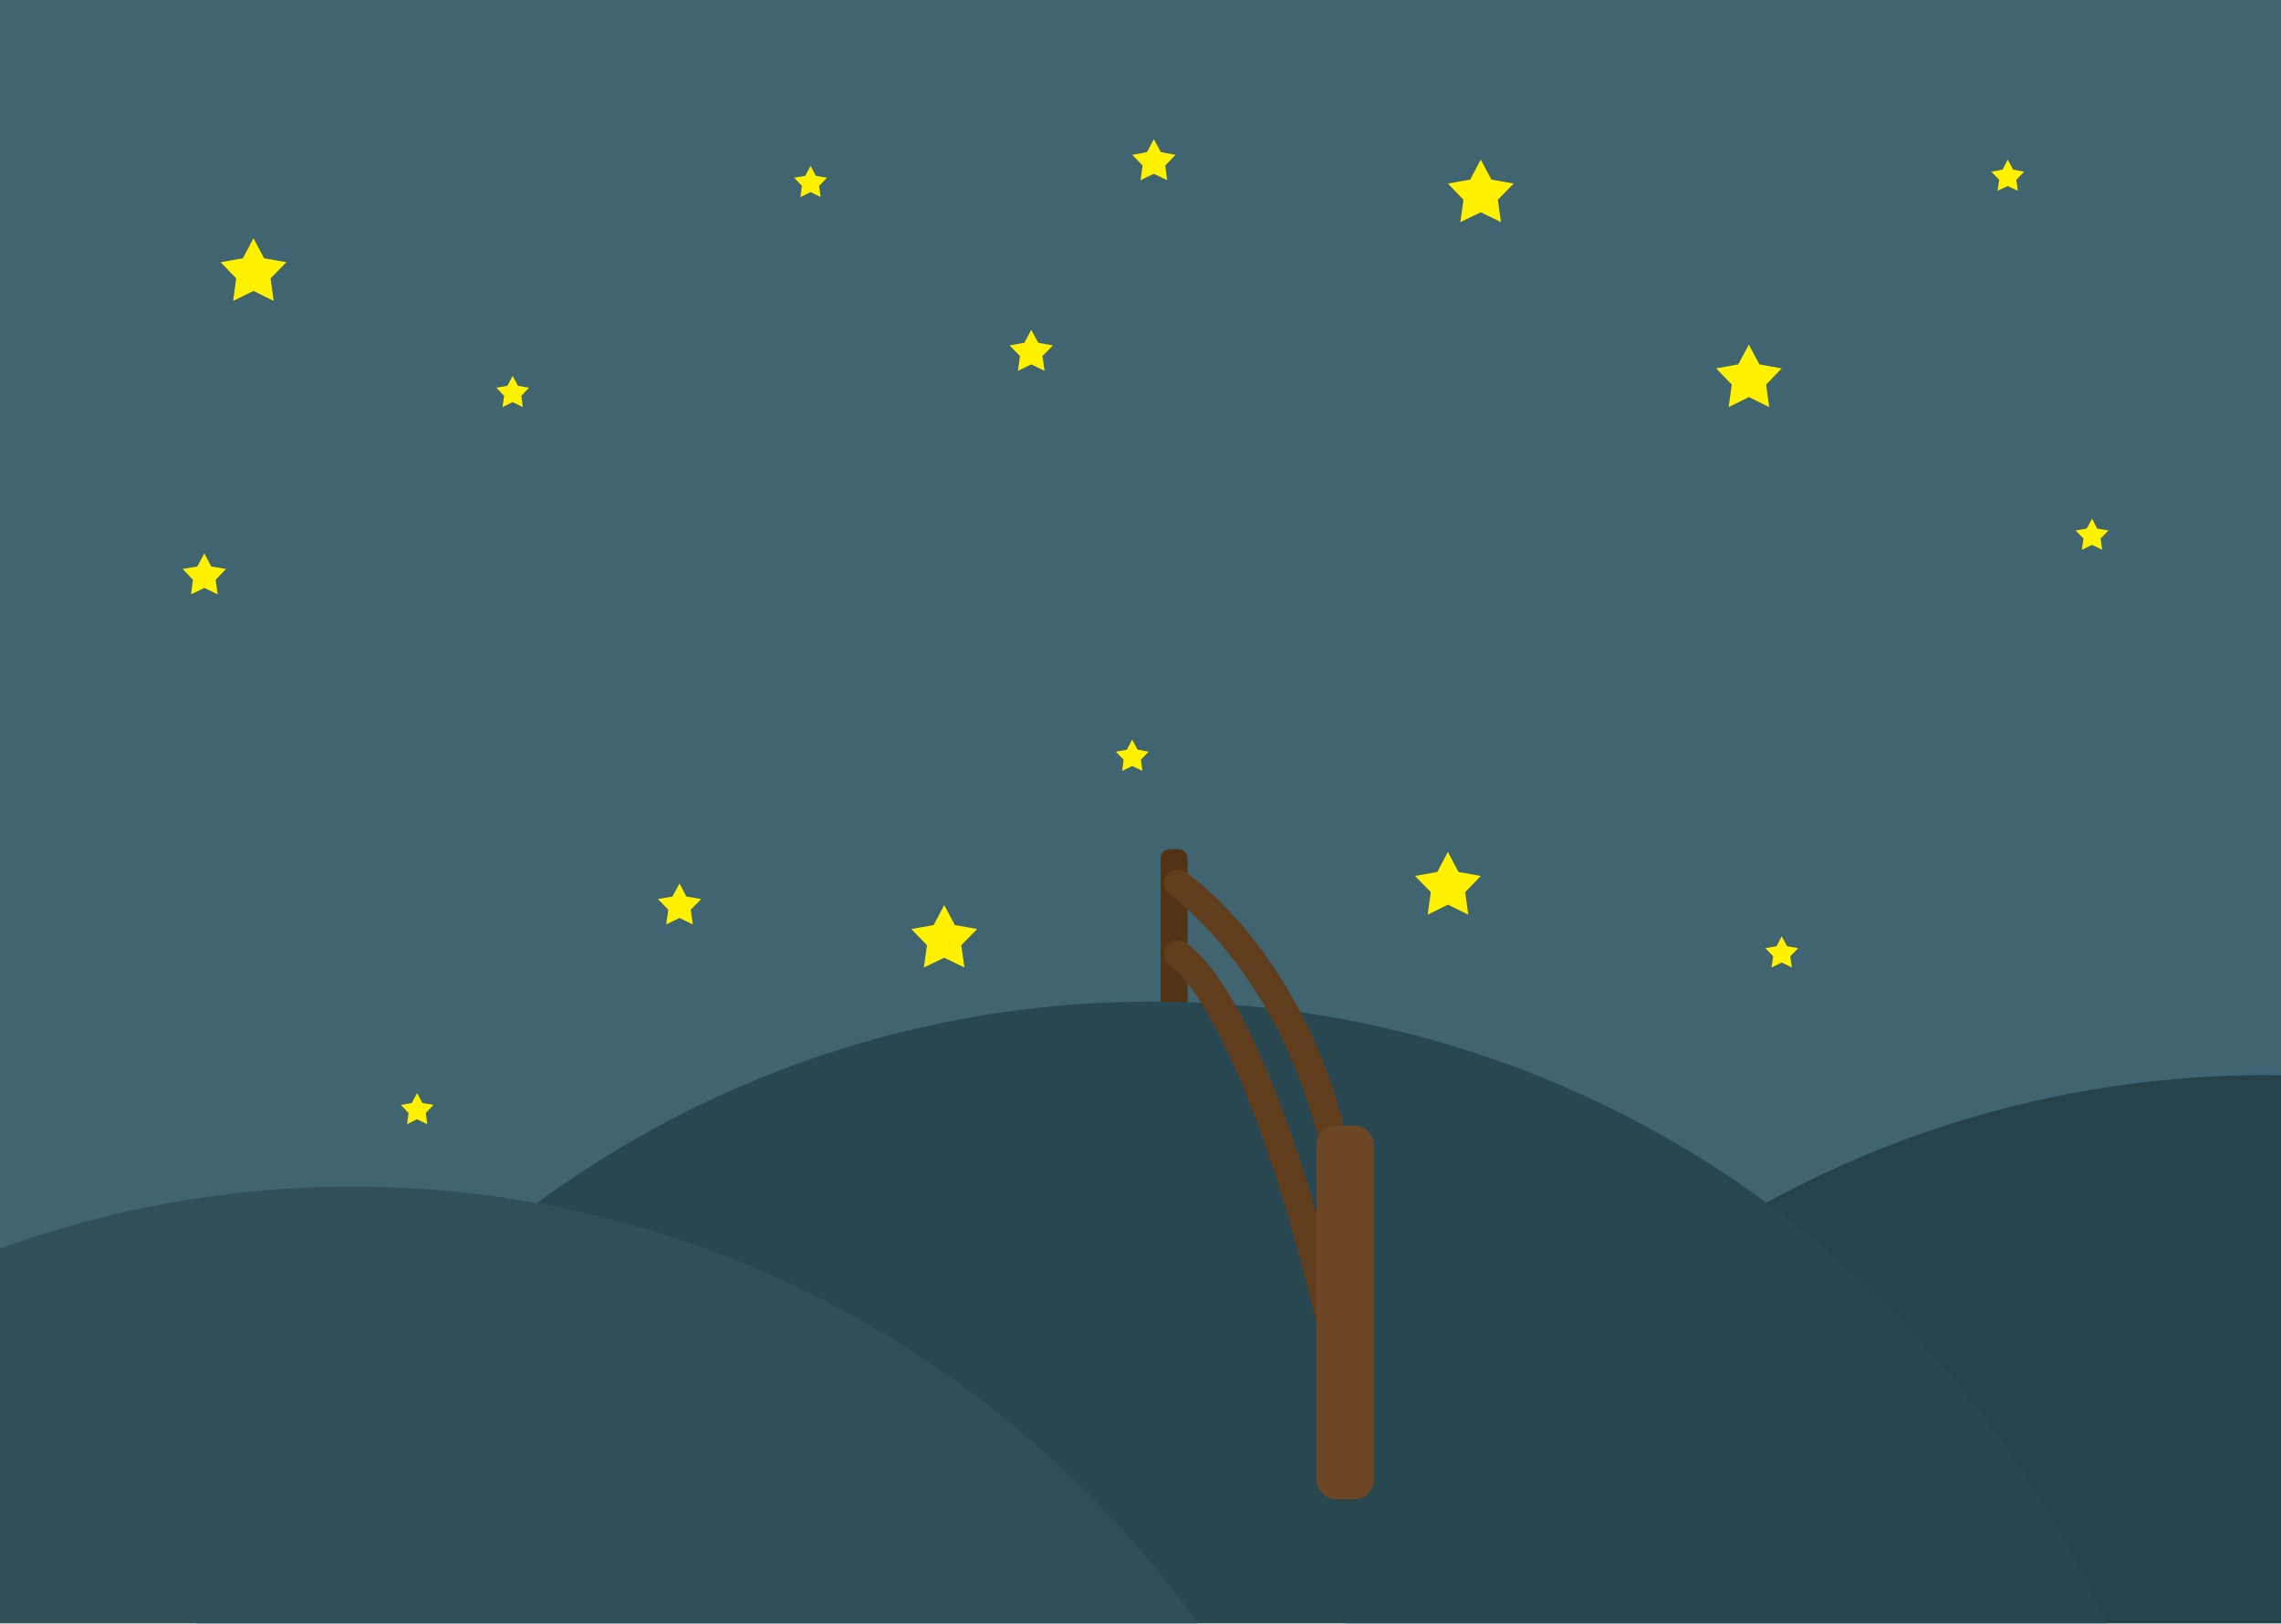
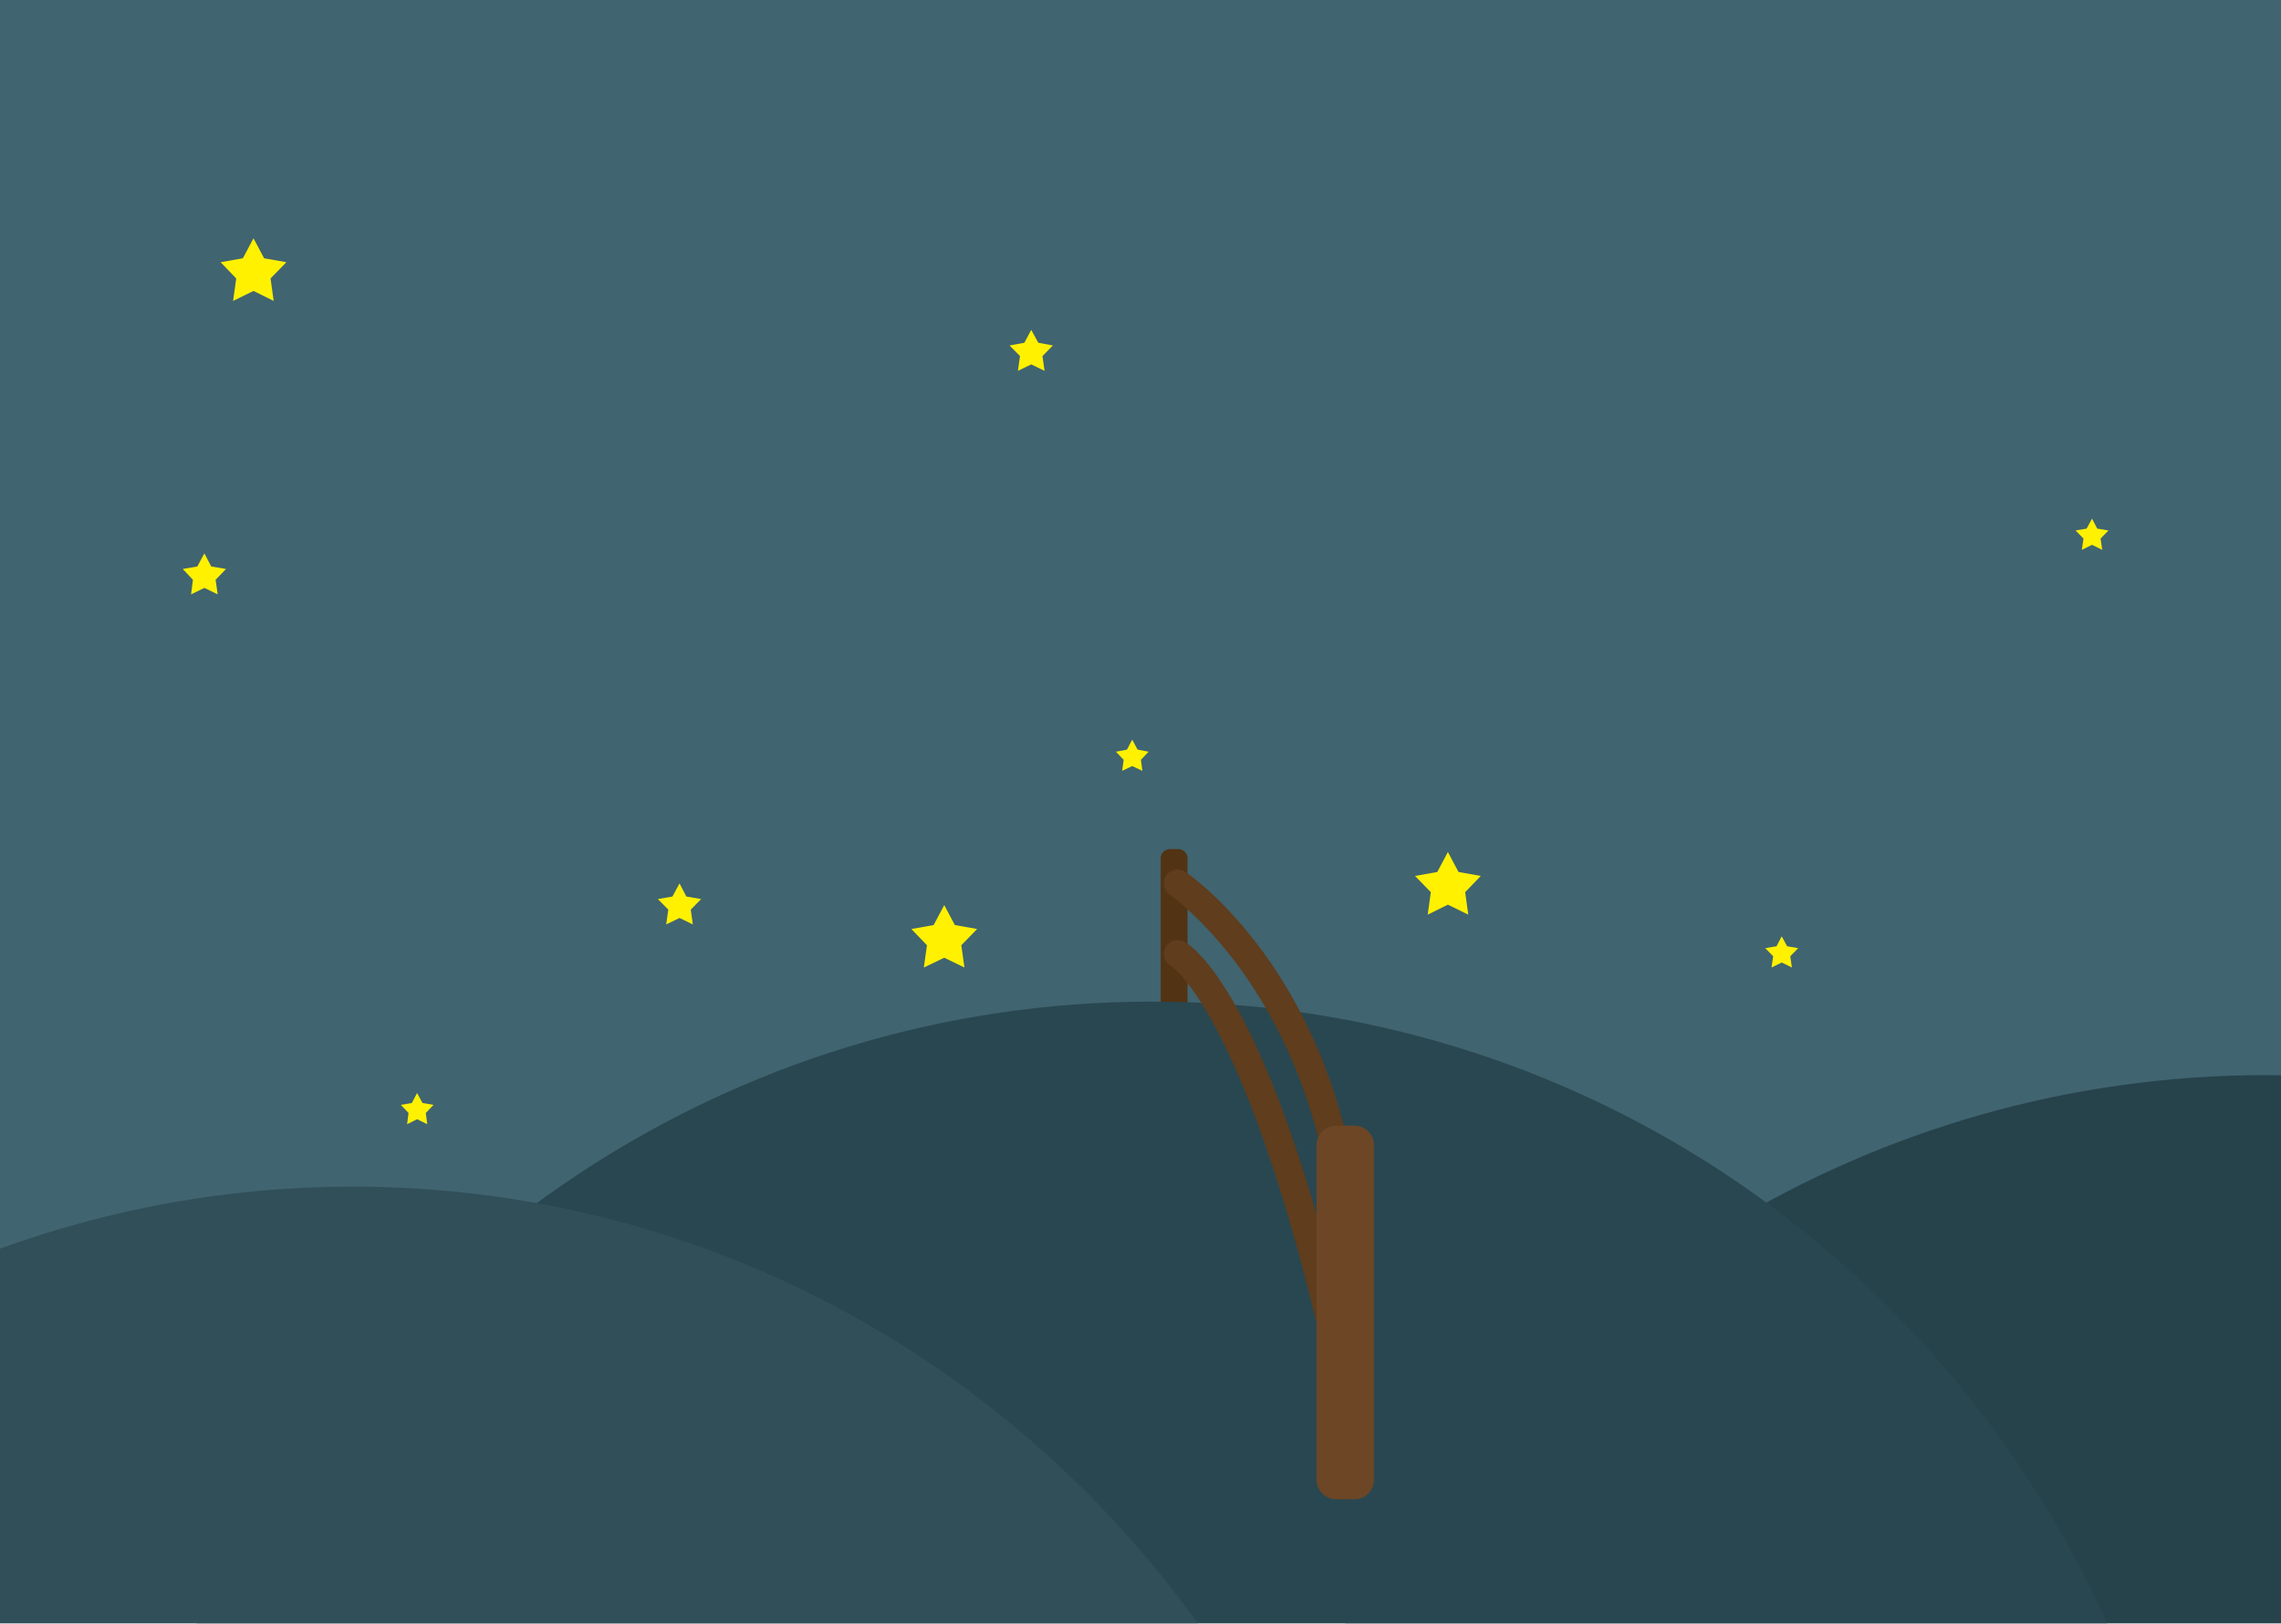
<svg xmlns="http://www.w3.org/2000/svg" id="master-artboard" viewBox="0 0 1096 780" version="1.1" x="0px" y="0px" style="enable-background:new 0 0 1096 780;" width="1096px" height="780px">
  <g>
    <path d="M 0 0 H 1096 V 780 H 0 V 0 Z" class="st0" style="fill: rgb(64, 100, 112);" />
  </g>
  <path d="M 121.8 139.8 L 112 144.6 L 113.5 133.8 L 106 126 L 116.7 124.1 L 121.8 114.5 L 126.9 124.1 L 137.6 126 L 130 133.8 L 131.5 144.6 Z" class="st1" style="fill: rgb(255, 241, 0);" />
  <path d="M 453.7 460.2 L 443.9 464.9 L 445.4 454.2 L 437.9 446.4 L 448.6 444.5 L 453.7 434.9 L 458.8 444.5 L 469.5 446.4 L 461.9 454.2 L 463.4 464.9 Z" class="st1" style="fill: rgb(255, 241, 0);" />
  <path d="M 695.7 434.7 L 686 439.5 L 687.5 428.7 L 679.9 420.9 L 690.6 419 L 695.7 409.4 L 700.8 419 L 711.5 420.9 L 704 428.7 L 705.5 439.5 Z" class="st1" style="fill: rgb(255, 241, 0);" />
-   <path d="M 711.5 102 L 701.7 106.7 L 703.2 96 L 695.7 88.2 L 706.4 86.3 L 711.5 76.7 L 716.6 86.3 L 727.3 88.2 L 719.7 96 L 721.2 106.7 Z" class="st1" style="fill: rgb(255, 241, 0);" />
-   <path d="M 840.3 190.8 L 830.6 195.6 L 832.1 184.8 L 824.6 177 L 835.2 175.1 L 840.3 165.6 L 845.4 175.1 L 856.1 177 L 848.6 184.8 L 850.1 195.6 Z" class="st1" style="fill: rgb(255, 241, 0);" />
-   <path d="M 246.3 193.2 L 241.5 195.6 L 242.2 190.2 L 238.5 186.3 L 243.8 185.4 L 246.3 180.6 L 248.9 185.4 L 254.2 186.3 L 250.5 190.2 L 251.2 195.6 Z" class="st1" style="fill: rgb(255, 241, 0);" />
  <path d="M 544 368.1 L 539.2 370.4 L 539.9 365.1 L 536.2 361.2 L 541.5 360.2 L 544 355.4 L 546.6 360.2 L 551.9 361.2 L 548.2 365.1 L 548.9 370.4 Z" class="st1" style="fill: rgb(255, 241, 0);" />
-   <path d="M 964.7 89.4 L 959.8 91.7 L 960.6 86.4 L 956.8 82.5 L 962.2 81.5 L 964.7 76.7 L 967.3 81.5 L 972.6 82.5 L 968.8 86.4 L 969.6 91.7 Z" class="st1" style="fill: rgb(255, 241, 0);" />
  <path d="M 1005.2 261.8 L 1000.3 264.2 L 1001.1 258.8 L 997.3 254.9 L 1002.6 254 L 1005.2 249.2 L 1007.7 254 L 1013.1 254.9 L 1009.3 258.8 L 1010.1 264.2 Z" class="st1" style="fill: rgb(255, 241, 0);" />
-   <path d="M 389.5 92.3 L 384.6 94.7 L 385.3 89.3 L 381.6 85.4 L 386.9 84.5 L 389.5 79.7 L 392 84.5 L 397.4 85.4 L 393.6 89.3 L 394.3 94.7 Z" class="st1" style="fill: rgb(255, 241, 0);" />
  <path d="M 200.4 537.8 L 195.6 540.2 L 196.3 534.8 L 192.6 530.9 L 197.9 530 L 200.4 525.2 L 203 530 L 208.3 530.9 L 204.6 534.8 L 205.3 540.2 Z" class="st1" style="fill: rgb(255, 241, 0);" />
  <path d="M 856.1 462.5 L 851.2 464.9 L 852 459.5 L 848.2 455.6 L 853.6 454.7 L 856.1 449.9 L 858.7 454.7 L 864 455.6 L 860.2 459.5 L 861 464.9 Z" class="st1" style="fill: rgb(255, 241, 0);" />
  <path d="M 98.2 282.5 L 91.8 285.6 L 92.7 278.6 L 87.8 273.4 L 94.8 272.2 L 98.2 265.9 L 101.5 272.2 L 108.6 273.4 L 103.6 278.6 L 104.6 285.6 Z" class="st1" style="fill: rgb(255, 241, 0);" />
-   <path d="M 554.4 83.5 L 548 86.6 L 549 79.5 L 544 74.4 L 551.1 73.1 L 554.4 66.9 L 557.8 73.1 L 564.8 74.4 L 559.9 79.5 L 560.8 86.6 Z" class="st1" style="fill: rgb(255, 241, 0);" />
  <path d="M 495.5 175.1 L 489.1 178.2 L 490.1 171.1 L 485.1 166 L 492.2 164.7 L 495.5 158.5 L 498.9 164.7 L 505.9 166 L 500.9 171.1 L 501.9 178.2 Z" class="st1" style="fill: rgb(255, 241, 0);" />
  <path d="M 326.5 441.1 L 320.1 444.2 L 321.1 437.1 L 316.1 432 L 323.1 430.8 L 326.5 424.5 L 329.8 430.8 L 336.9 432 L 331.9 437.1 L 332.9 444.2 Z" class="st1" style="fill: rgb(255, 241, 0);" />
  <path class="st2" d="M1096,516.7c-2.4,0-4.7-0.1-7.1-0.1C898.5,516.7,732.7,623,646.4,780H1096V516.7z" style="fill: rgb(38, 66, 75);" />
  <path class="st3" d="M570.6,487.4c0,2.4-2,4.4-4.4,4.4h-4.1c-2.4,0-4.4-2-4.4-4.4v-75c0-2.4,2-4.4,4.4-4.4h4.1c2.4,0,4.4,2,4.4,4.4  V487.4z" style="fill: rgb(82, 51, 20);" />
  <path class="st4" d="M1012.5,780C933,603.7,757.3,481.3,553.5,481.3S174,603.7,94.4,780H1012.5z" style="fill: rgb(41, 71, 80);" />
  <path class="st5" d="M0,780h575.5c-91.4-127.1-239.3-209.8-406.1-209.8C110,570.2,52.9,580.8,0,600V780z" style="fill: rgb(48, 79, 89);" />
  <g>
    <g>
      <path class="st6" d="M646.4,586.6c-3.3,0-6.1-2.4-6.6-5.8c-13.3-105.9-77.1-150.4-77.7-150.9c-3-2.1-3.8-6.2-1.8-9.2    c2-3,6.1-3.8,9.2-1.8c2.8,1.9,69.4,47.9,83.5,160.2c0.5,3.6-2.1,6.9-5.7,7.4C646.9,586.6,646.7,586.6,646.4,586.6z" style="fill: rgb(95, 61, 29);" />
    </g>
  </g>
  <g>
    <g>
      <path class="st6" d="M646.4,672.6c-3,0-5.8-2.1-6.5-5.2C601,489.2,563,464.4,562.7,464.2c-3.2-1.7-4.4-5.7-2.7-9    c1.7-3.2,5.7-4.4,9-2.7c4.4,2.3,43.8,28.1,83.9,212c0.8,3.6-1.5,7.1-5,7.9C647.3,672.5,646.8,672.6,646.4,672.6z" style="fill: rgb(95, 61, 29);" />
    </g>
  </g>
  <path class="st7" d="M660.2,711c0,5.2-4.2,9.4-9.4,9.4H642c-5.2,0-9.4-4.2-9.4-9.4V550.3c0-5.2,4.2-9.4,9.4-9.4h8.8  c5.2,0,9.4,4.2,9.4,9.4V711z" style="fill: rgb(109, 70, 37);" />
</svg>
